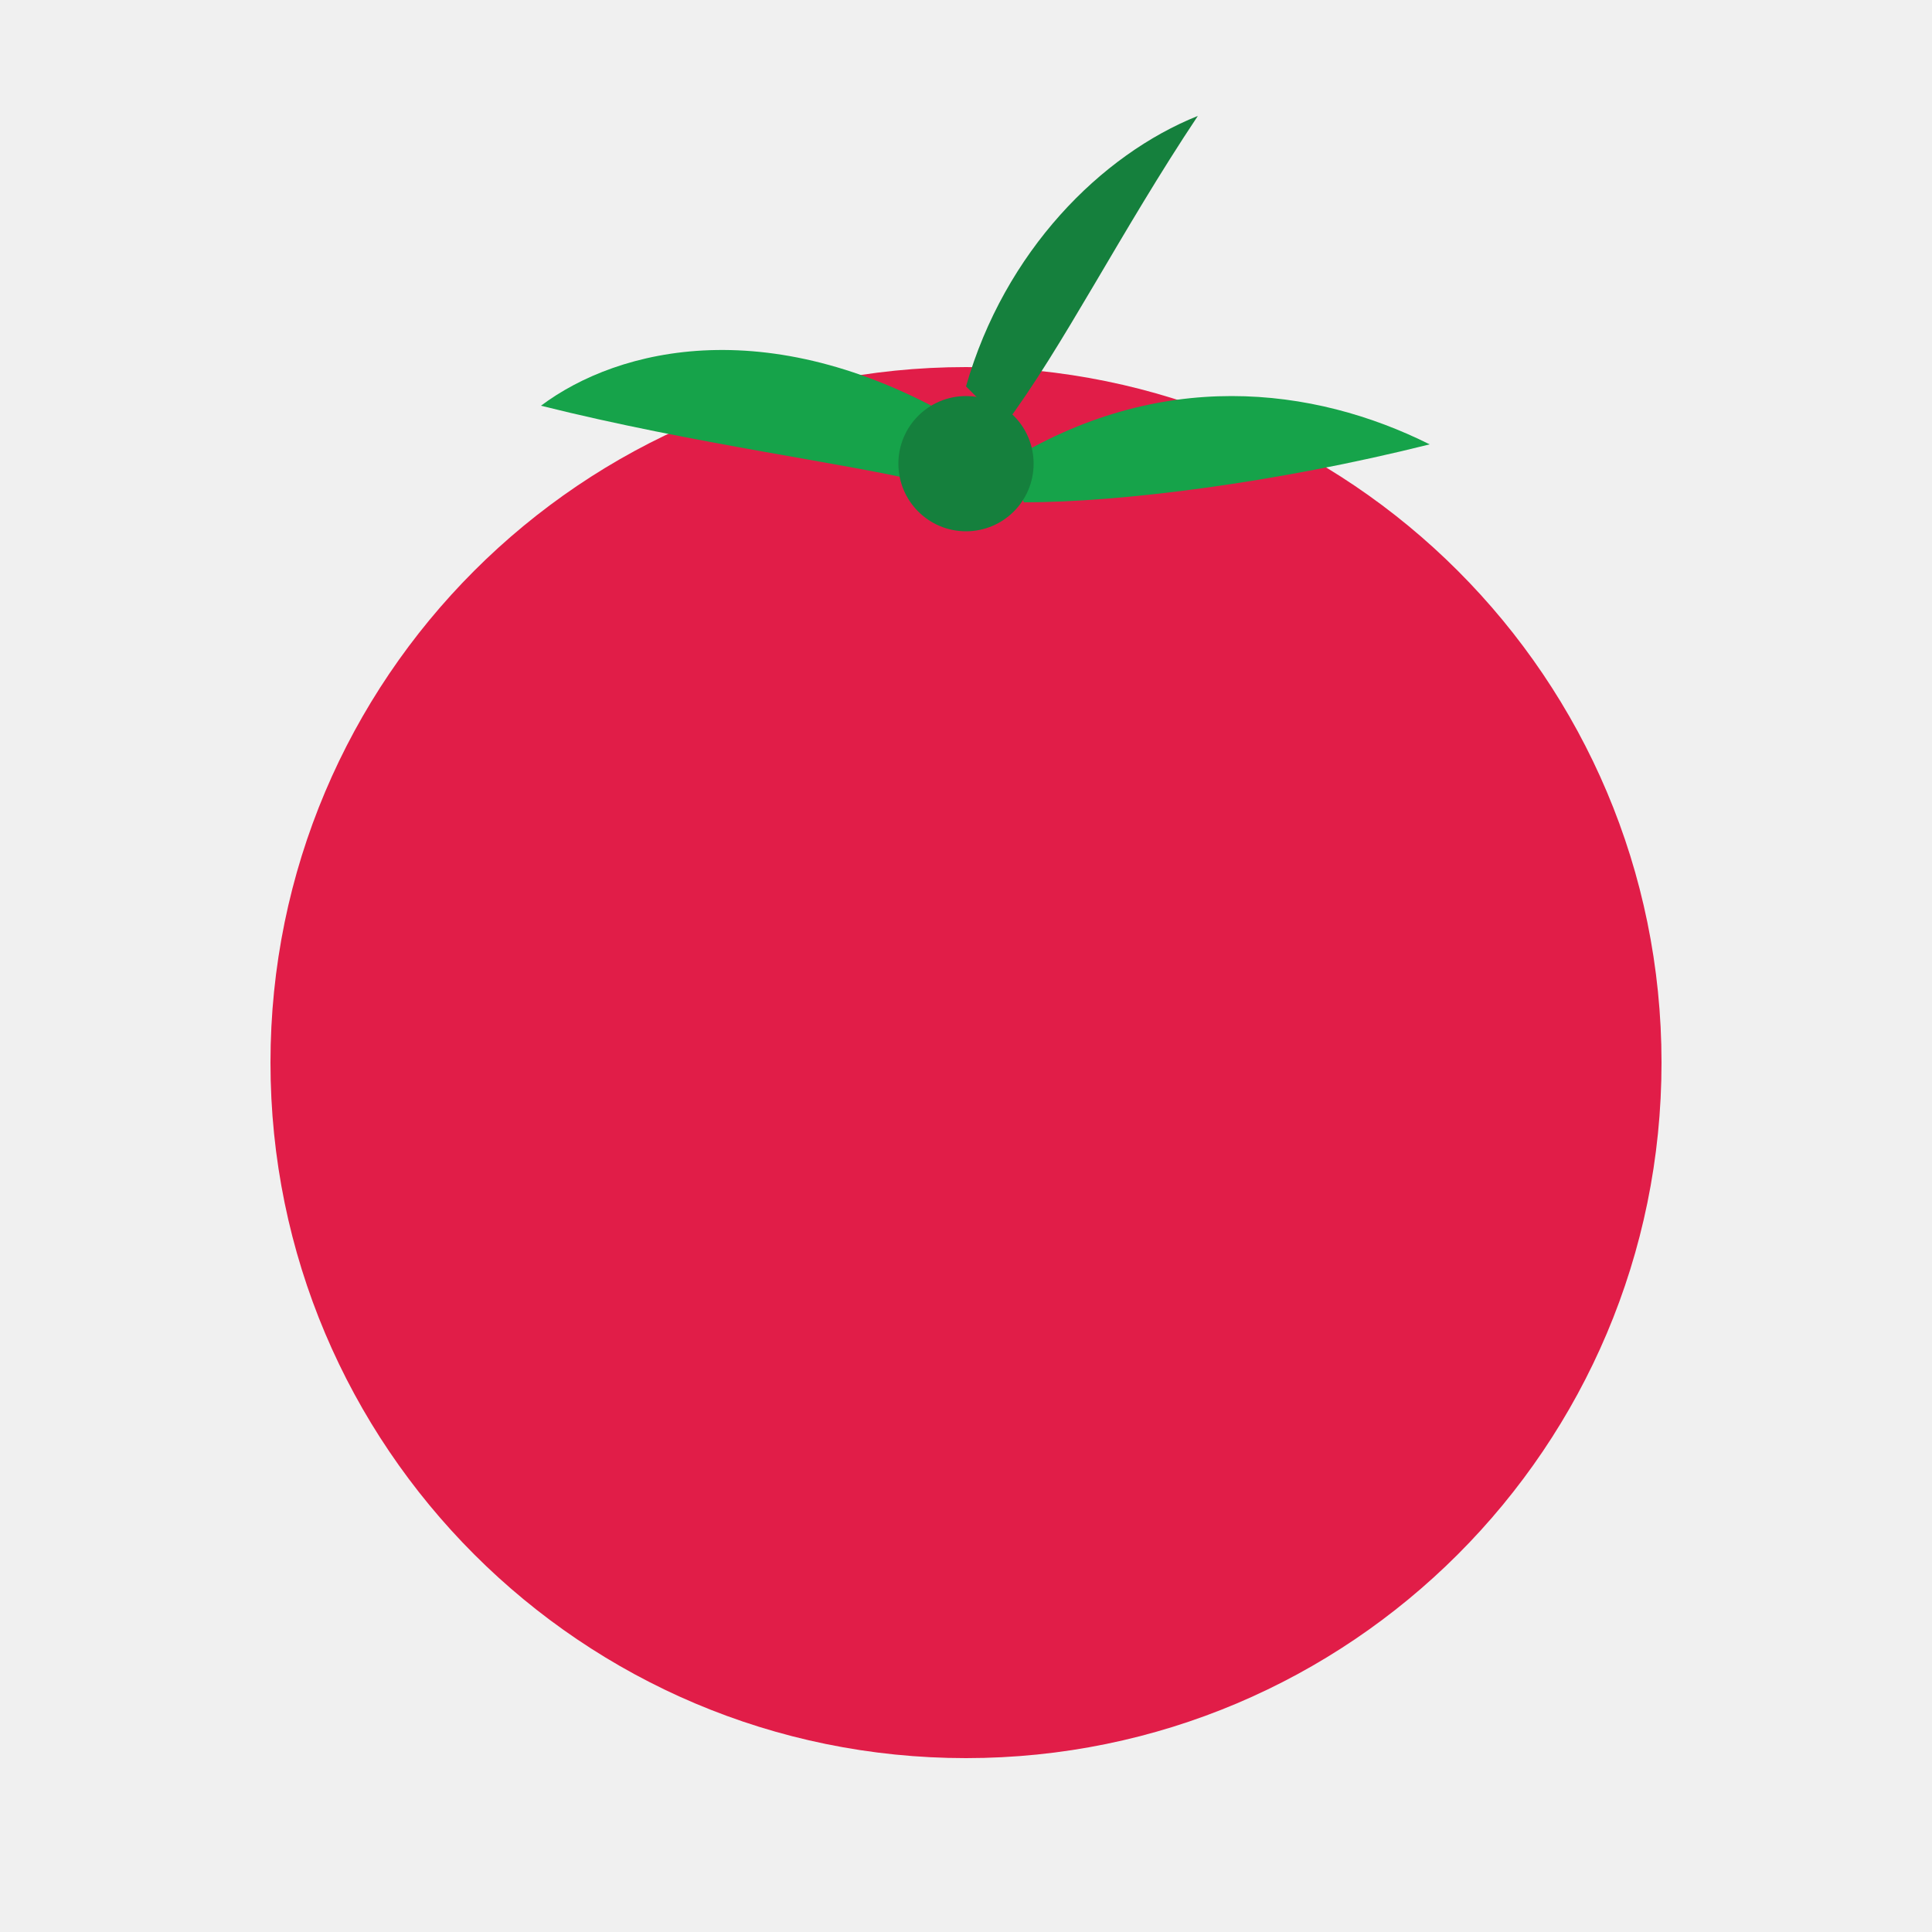
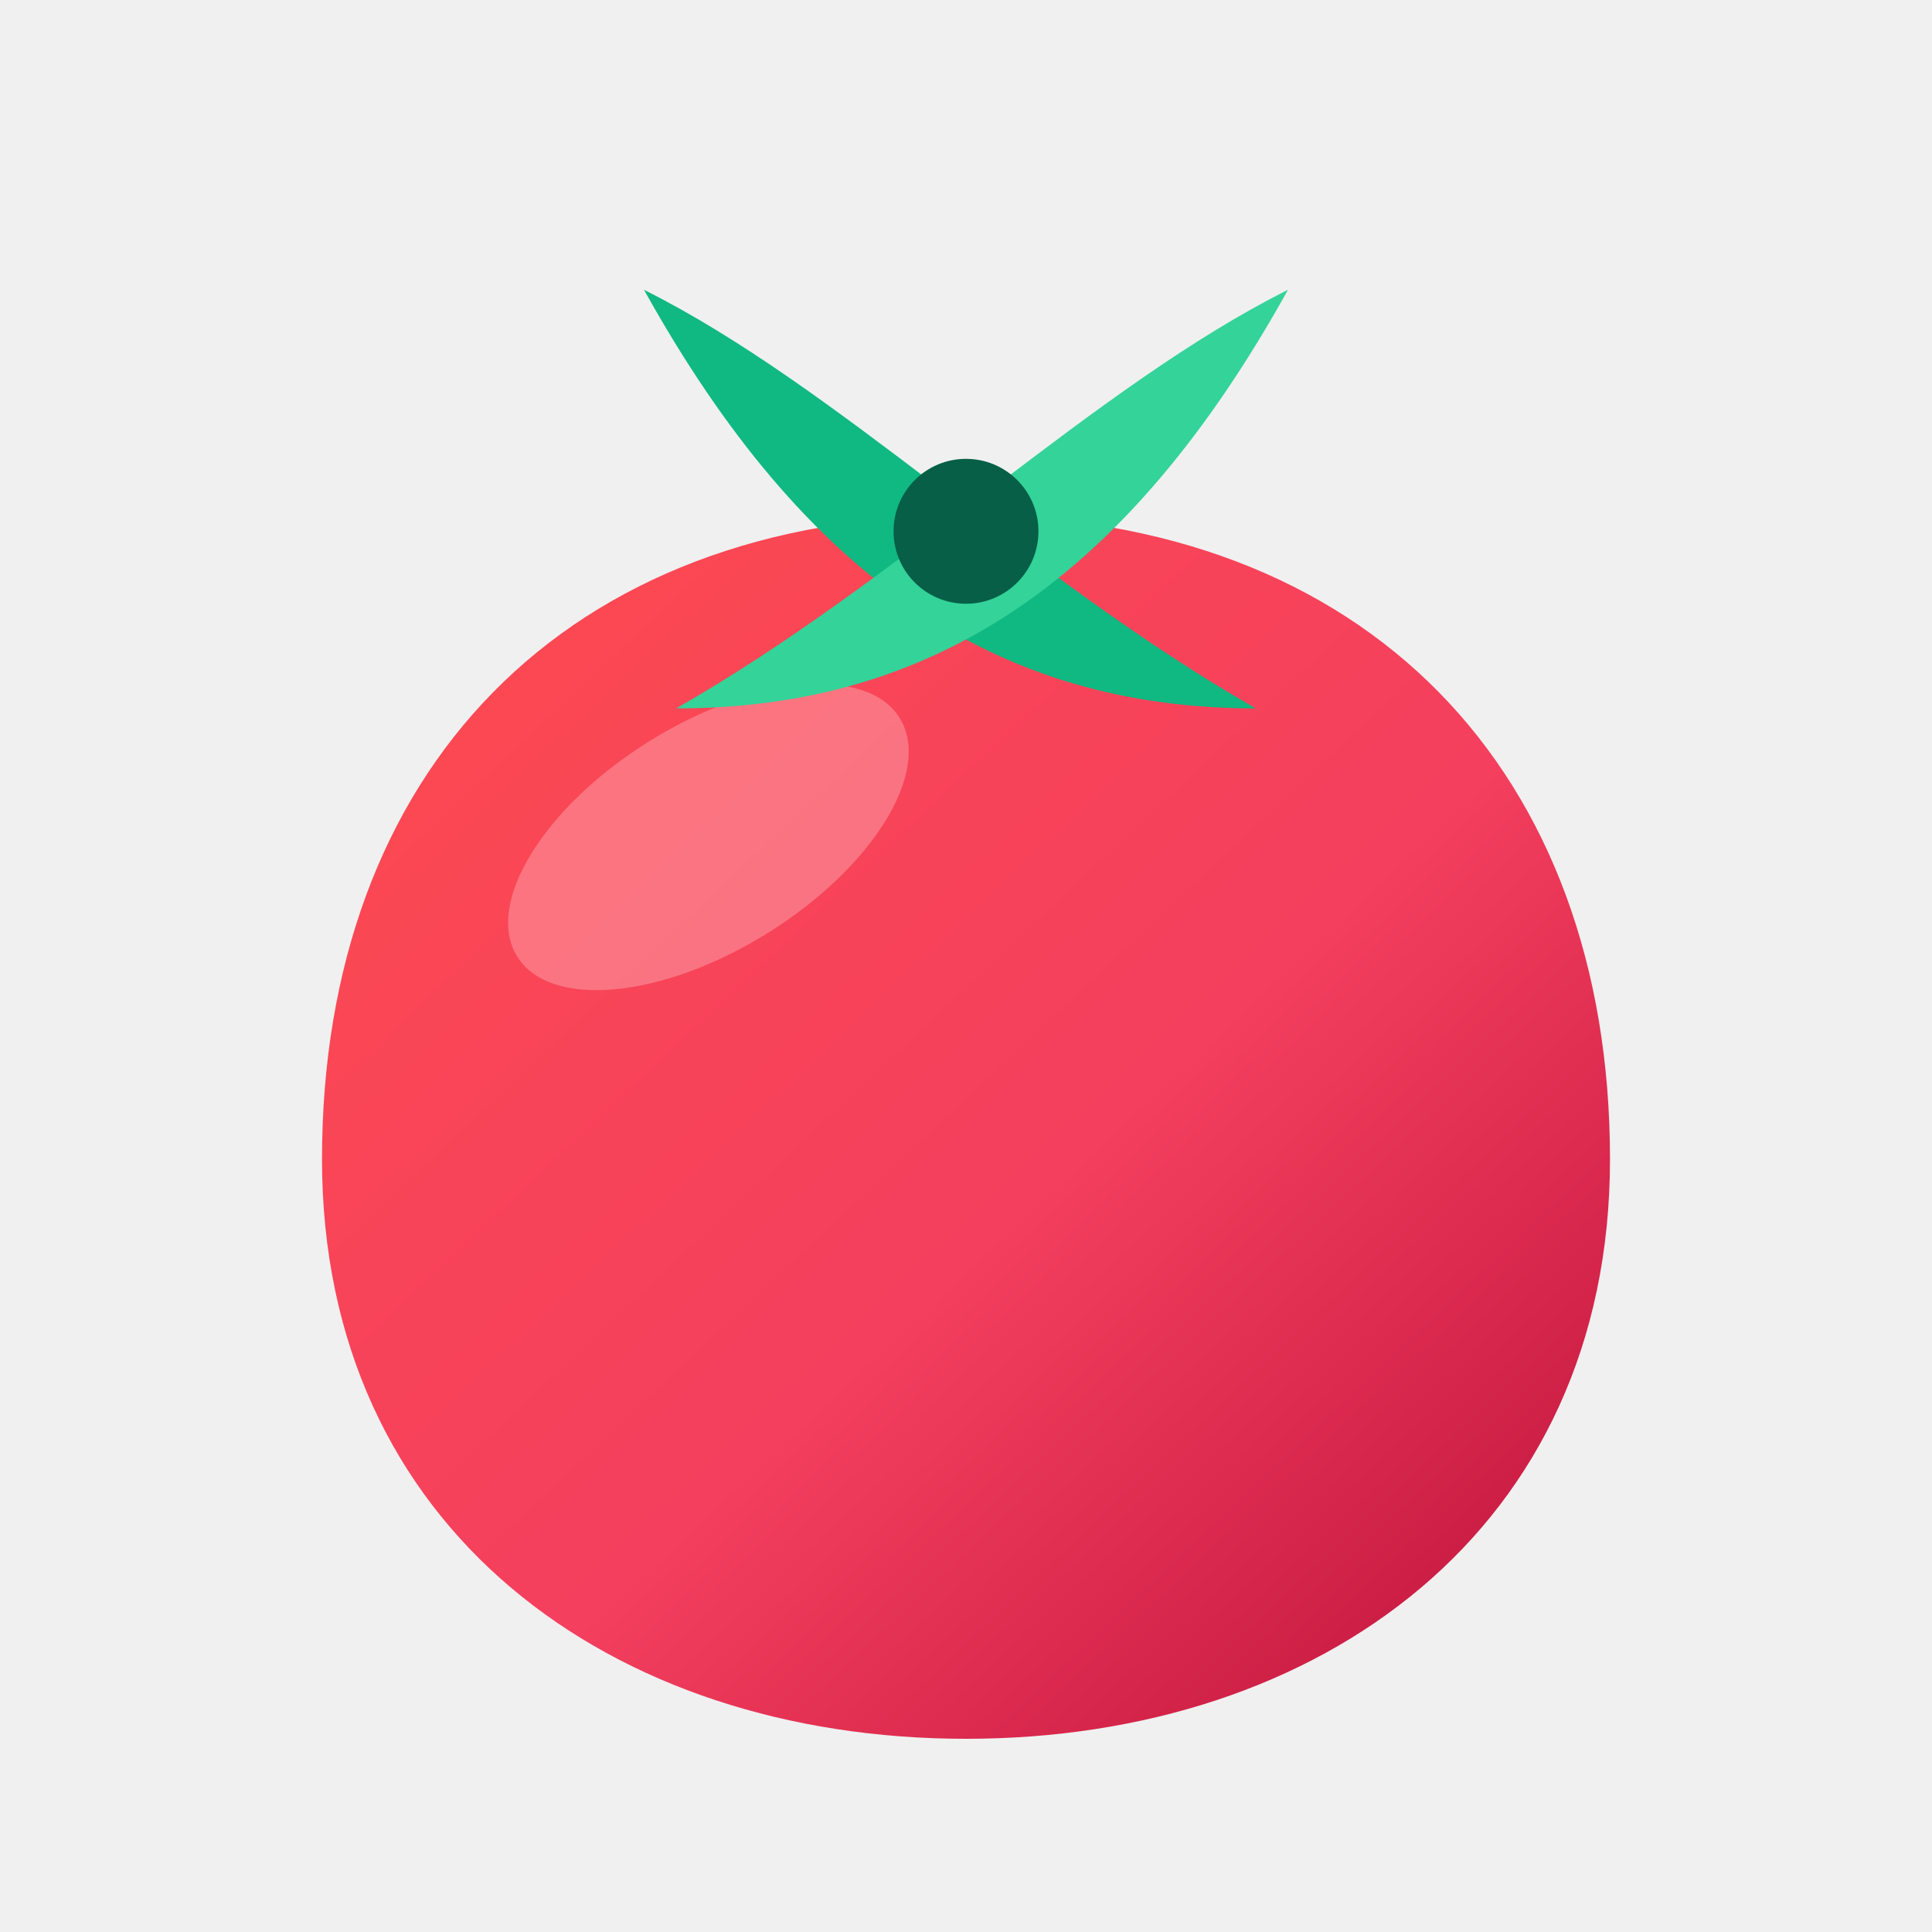
- <svg xmlns="http://www.w3.org/2000/svg" viewBox="0 0 100 100">
-   <circle cx="50" cy="55" r="36" fill="#e11d48" />
-   <path d="M50 20 C52 13 57 8 62 6 C58 12 55 18 52 22 Z" fill="#15803d" />
-   <path d="M50 22 C40 16 32 18 28 21 C36 23 44 24 48 25 Z" fill="#16a34a" />
-   <path d="M52 24 C60 19 68 20 74 23 C66 25 58 26 53 26 Z" fill="#16a34a" />
-   <circle cx="50" cy="24" r="3.5" fill="#15803d" />
+ <svg xmlns="http://www.w3.org/2000/svg" viewBox="0 0 120 120" fill="none">
+   <defs>
+     <linearGradient id="fav-tomato" x1="20" y1="20" x2="100" y2="105" gradientUnits="userSpaceOnUse">
+       <stop offset="0%" stop-color="#FF4D4D" />
+       <stop offset="60%" stop-color="#F43F5E" />
+       <stop offset="100%" stop-color="#BE123C" />
+     </linearGradient>
+     <linearGradient id="fav-leaf" x1="35" y1="15" x2="85" y2="45" gradientUnits="userSpaceOnUse">
+       <stop offset="0%" stop-color="#10B981" />
+       <stop offset="100%" stop-color="#047857" />
+     </linearGradient>
+   </defs>
+   <path d="M60 32C35 32 20 48 20 72C20 95 38 108 60 108C82 108 100 95 100 72C100 48 85 32 60 32Z" fill="url(#fav-tomato)" />
+   <ellipse cx="44" cy="52" rx="14" ry="7" transform="rotate(-32 44 52)" fill="white" fill-opacity="0.25" />
+   <path d="M40 18C52 24 64 36 78 44C62 44 50 36 40 18Z" fill="#10B981" />
+   <path d="M80 18C68 24 56 36 42 44C58 44 70 36 80 18Z" fill="#34D399" />
+   <circle cx="60" cy="33" r="4.5" fill="#065F46" />
</svg>
